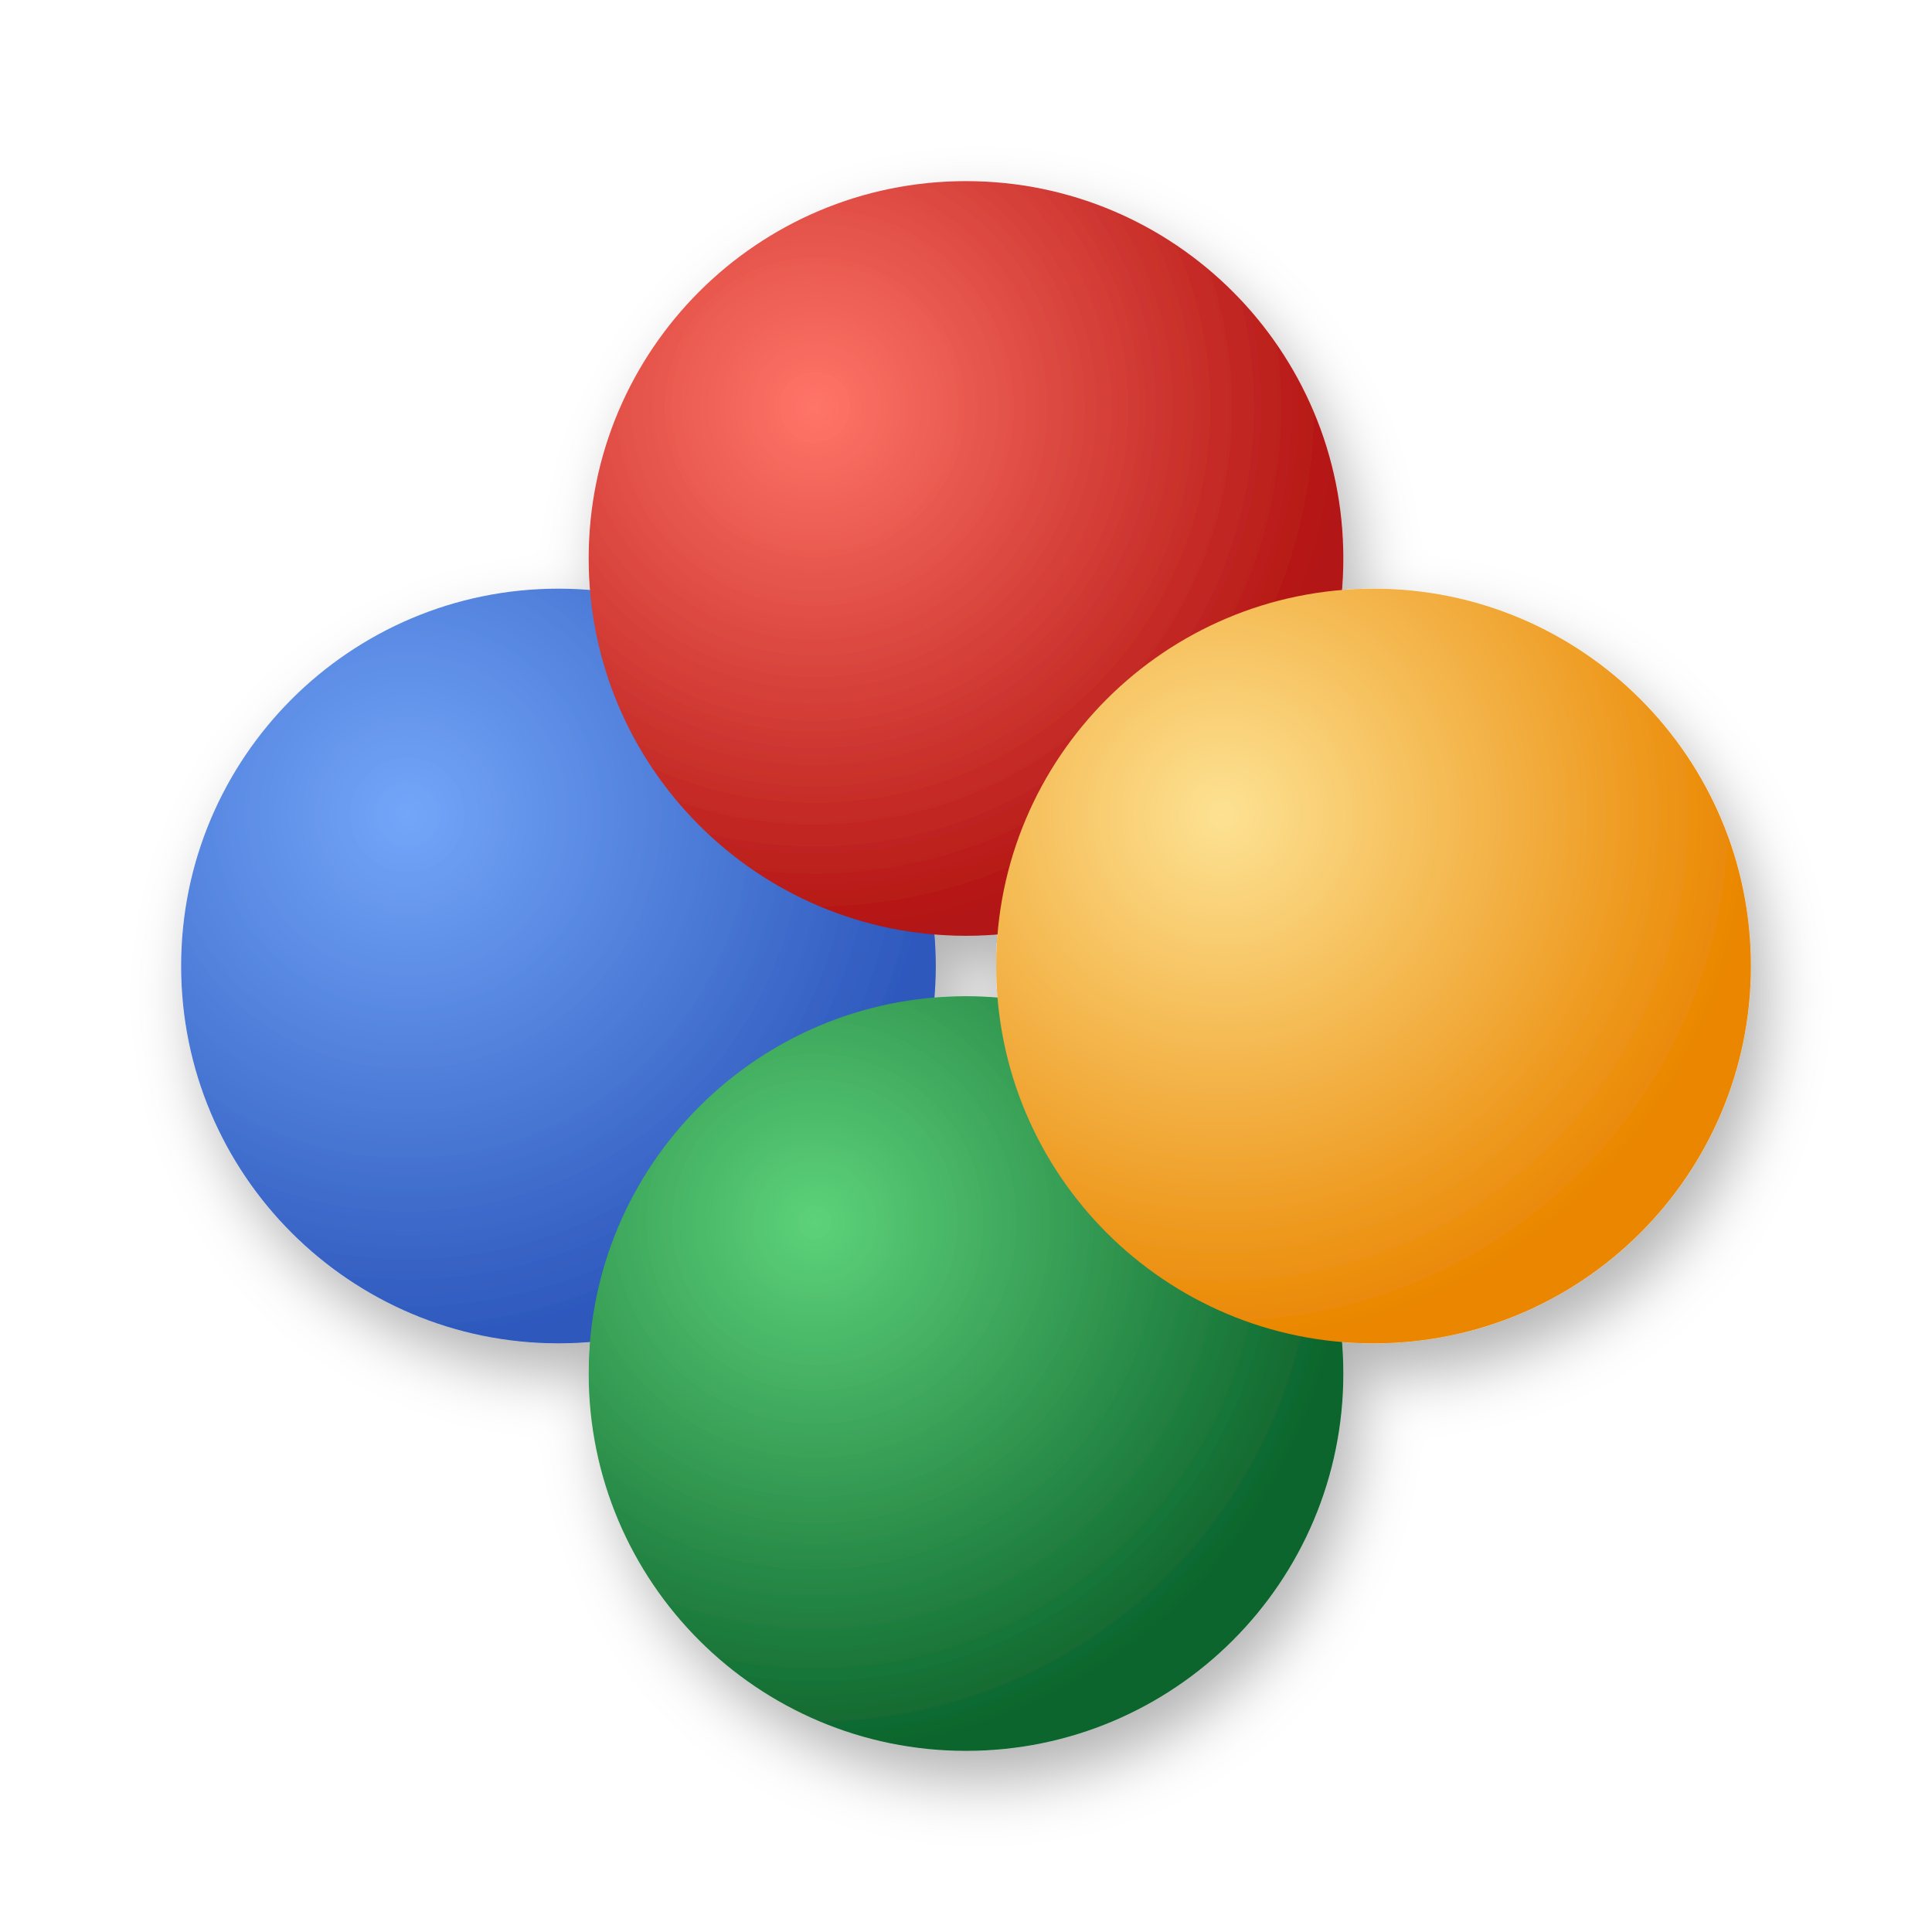
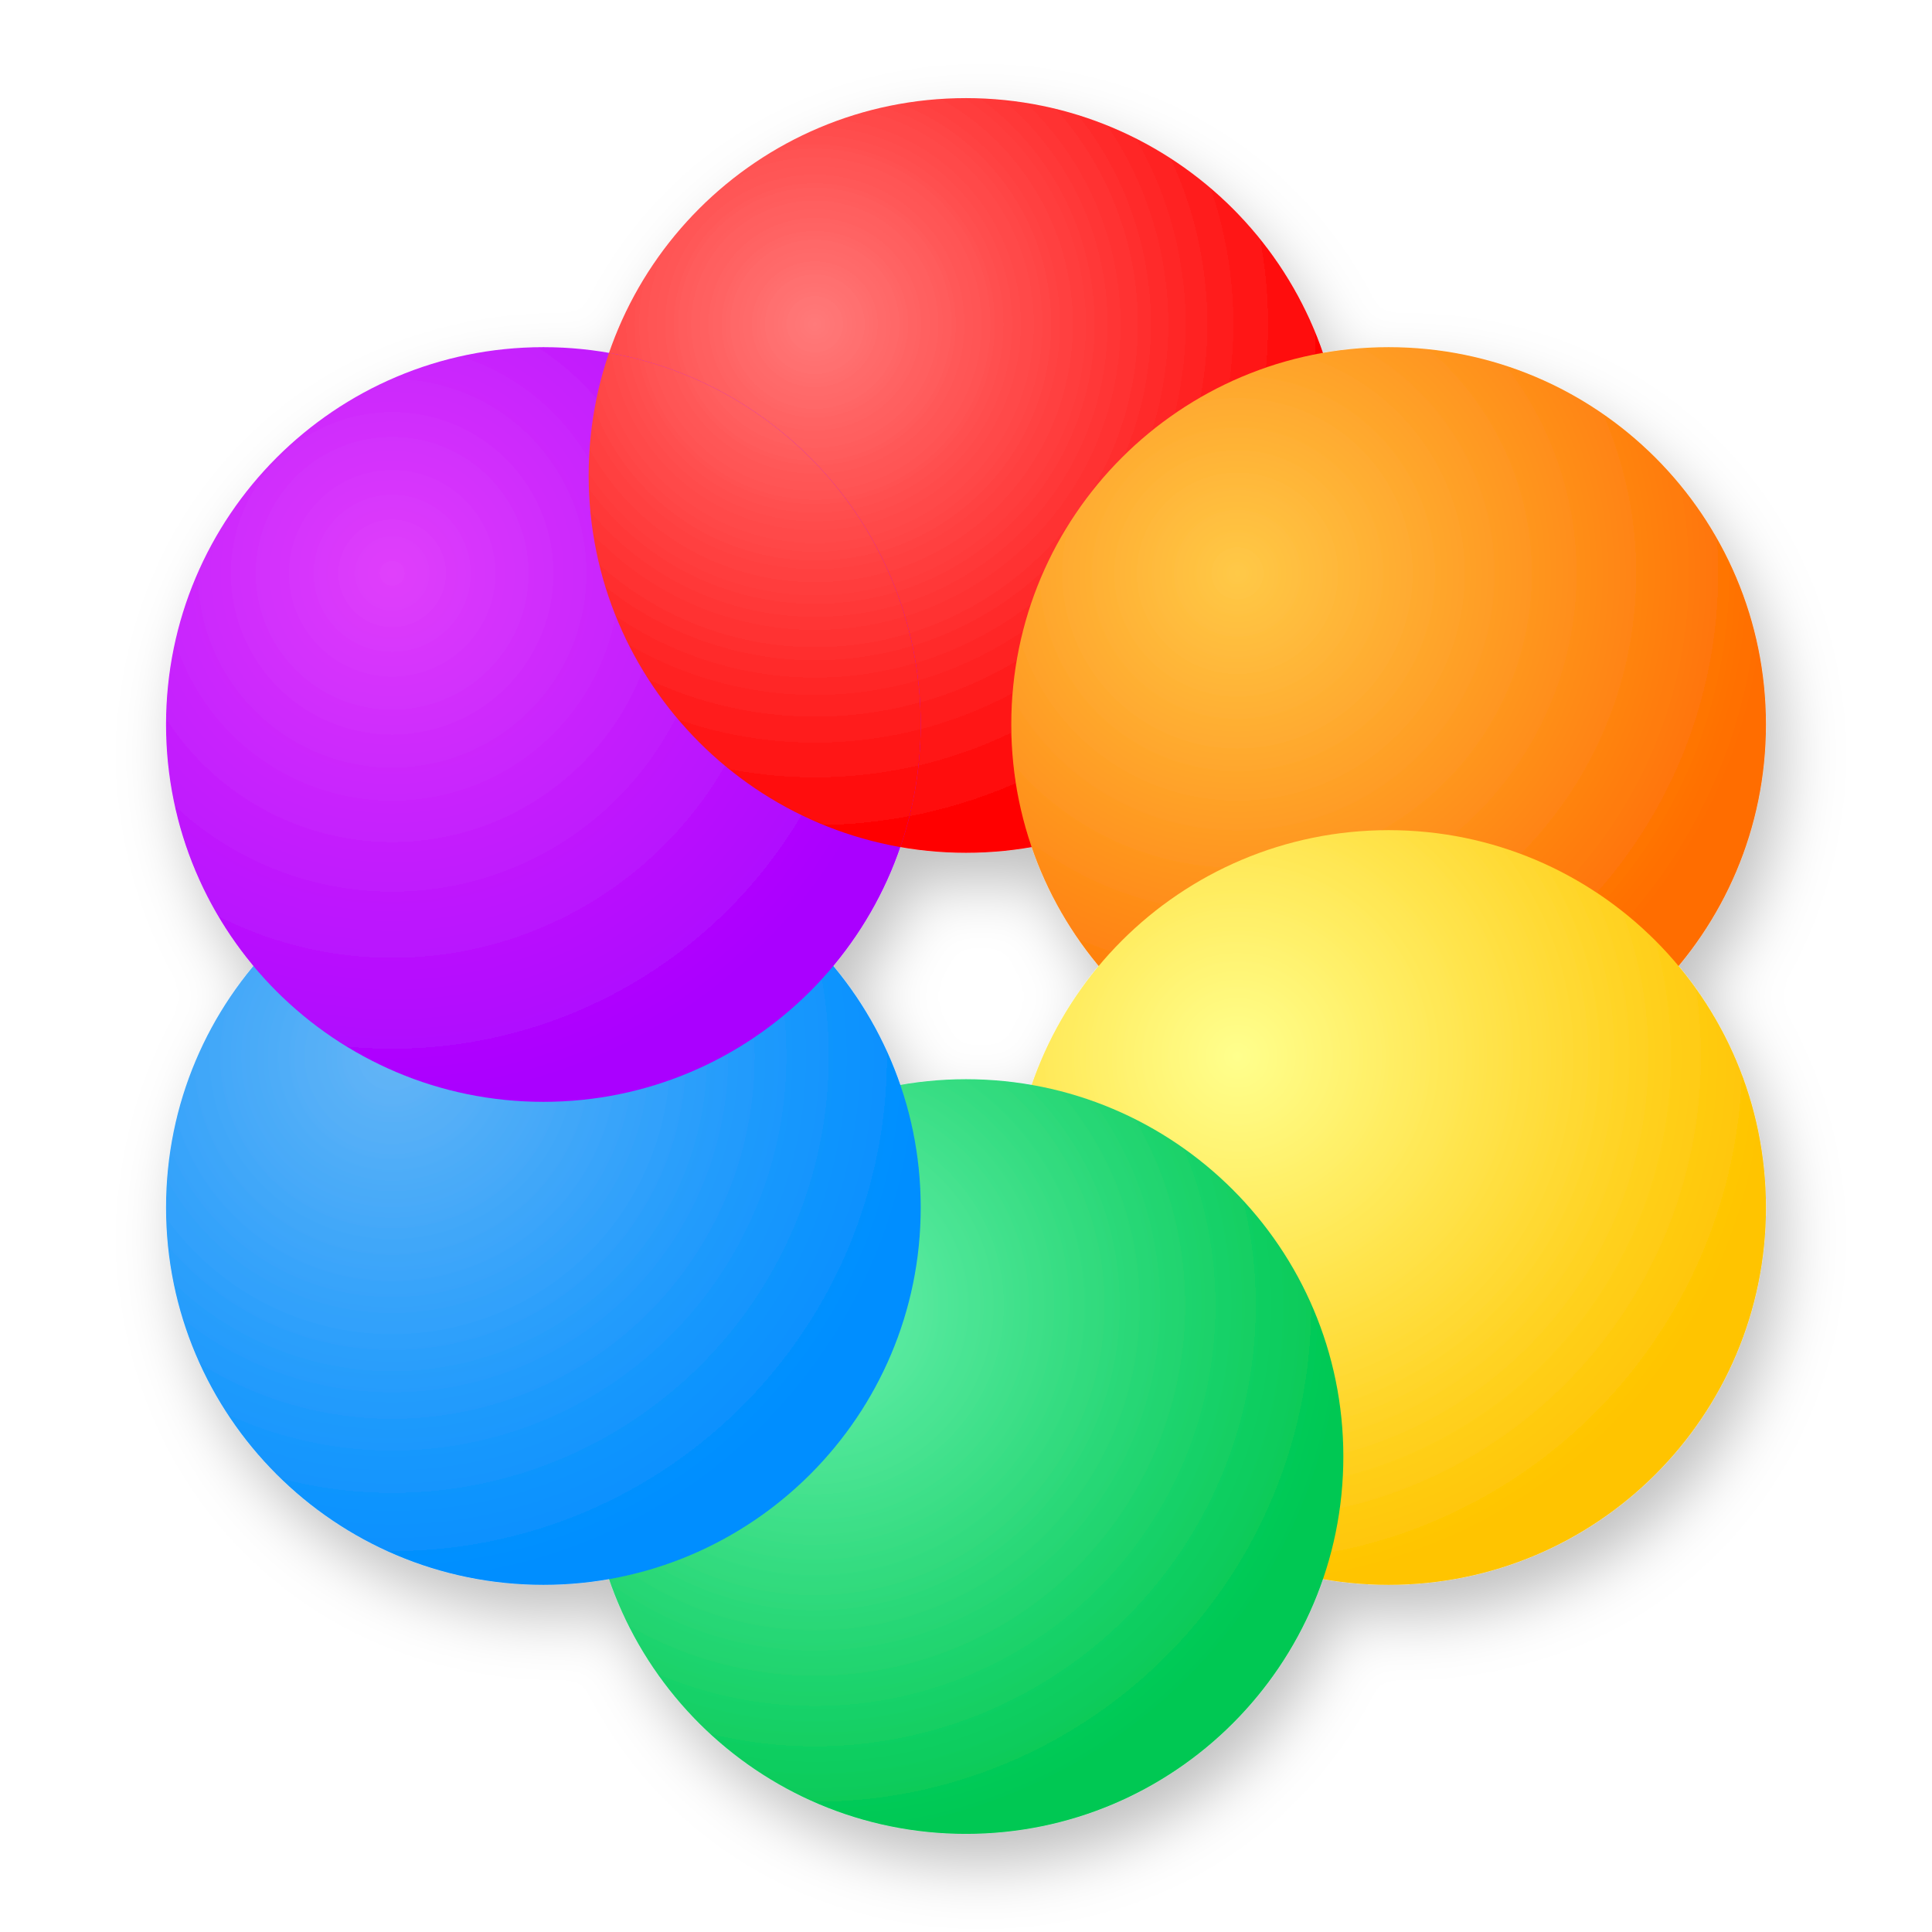
<svg xmlns="http://www.w3.org/2000/svg" width="256" height="256" viewBox="0 0 256 256" fill="none">
  <defs>
    <filter id="soft_shadow" x="-50%" y="-50%" width="200%" height="200%">
      <feGaussianBlur in="SourceAlpha" stdDeviation="4" />
      <feOffset dx="2" dy="4" result="offsetblur" />
      <feComponentTransfer>
-         <feFuncA type="linear" slope="0.3" />
+         <feFuncA type="linear" slope="0.25" />
      </feComponentTransfer>
      <feMerge>
        <feMergeNode />
        <feMergeNode in="SourceGraphic" />
      </feMerge>
    </filter>
-     <radialGradient id="g_blue_3d" cx="30%" cy="30%" r="70%" fx="30%" fy="30%">
-       <stop offset="0%" stop-color="#73A6F9" />
-       <stop offset="100%" stop-color="#2D58BC" />
+     <clipPath id="clip_at_purple">
+       <circle cx="72" cy="96" r="50" />
+     </clipPath>
+     <radialGradient id="r_red" cx="30%" cy="30%" r="70%" fx="30%" fy="30%">
+       <stop offset="0%" stop-color="#FF7A7A" />
+       <stop offset="100%" stop-color="#FF0000" />
    </radialGradient>
-     <radialGradient id="g_red_3d" cx="30%" cy="30%" r="70%" fx="30%" fy="30%">
-       <stop offset="0%" stop-color="#FF7568" />
-       <stop offset="100%" stop-color="#B31412" />
+     <radialGradient id="r_orange" cx="30%" cy="30%" r="70%" fx="30%" fy="30%">
+       <stop offset="0%" stop-color="#FFC947" />
+       <stop offset="100%" stop-color="#FF6D00" />
    </radialGradient>
-     <radialGradient id="g_green_3d" cx="30%" cy="30%" r="70%" fx="30%" fy="30%">
-       <stop offset="0%" stop-color="#5DD27A" />
-       <stop offset="100%" stop-color="#0D652D" />
+     <radialGradient id="r_yellow" cx="30%" cy="30%" r="70%" fx="30%" fy="30%">
+       <stop offset="0%" stop-color="#FFFF8D" />
+       <stop offset="100%" stop-color="#FFC400" />
    </radialGradient>
-     <radialGradient id="g_yellow_3d" cx="30%" cy="30%" r="70%" fx="30%" fy="30%">
-       <stop offset="0%" stop-color="#FDE293" />
-       <stop offset="100%" stop-color="#EA8600" />
+     <radialGradient id="r_green" cx="30%" cy="30%" r="70%" fx="30%" fy="30%">
+       <stop offset="0%" stop-color="#69F0AE" />
+       <stop offset="100%" stop-color="#00C853" />
+     </radialGradient>
+     <radialGradient id="r_blue" cx="30%" cy="30%" r="70%" fx="30%" fy="30%">
+       <stop offset="0%" stop-color="#64B5F6" />
+       <stop offset="100%" stop-color="#008EFF" />
+     </radialGradient>
+     <radialGradient id="r_purple" cx="30%" cy="30%" r="70%" fx="30%" fy="30%">
+       <stop offset="0%" stop-color="#E040FB" />
+       <stop offset="100%" stop-color="#AA00FF" />
    </radialGradient>
  </defs>
  <g filter="url(#soft_shadow)">
-     <circle cx="74" cy="128" r="50" fill="url(#g_blue_3d)" />
-     <circle cx="128" cy="74" r="50" fill="url(#g_red_3d)" />
-     <circle cx="128" cy="182" r="50" fill="url(#g_green_3d)" />
-     <circle cx="182" cy="128" r="50" fill="url(#g_yellow_3d)" />
+     <circle cx="128" cy="63" r="50" fill="url(#r_red)" />
+     <circle cx="184" cy="96" r="50" fill="url(#r_orange)" />
+     <circle cx="184" cy="160" r="50" fill="url(#r_yellow)" />
+     <circle cx="128" cy="193" r="50" fill="url(#r_green)" />
+     <circle cx="72" cy="160" r="50" fill="url(#r_blue)" />
+     <circle cx="72" cy="96" r="50" fill="url(#r_purple)" />
+     <circle cx="128" cy="63" r="50" fill="url(#r_red)" clip-path="url(#clip_at_purple)" />
  </g>
</svg>
